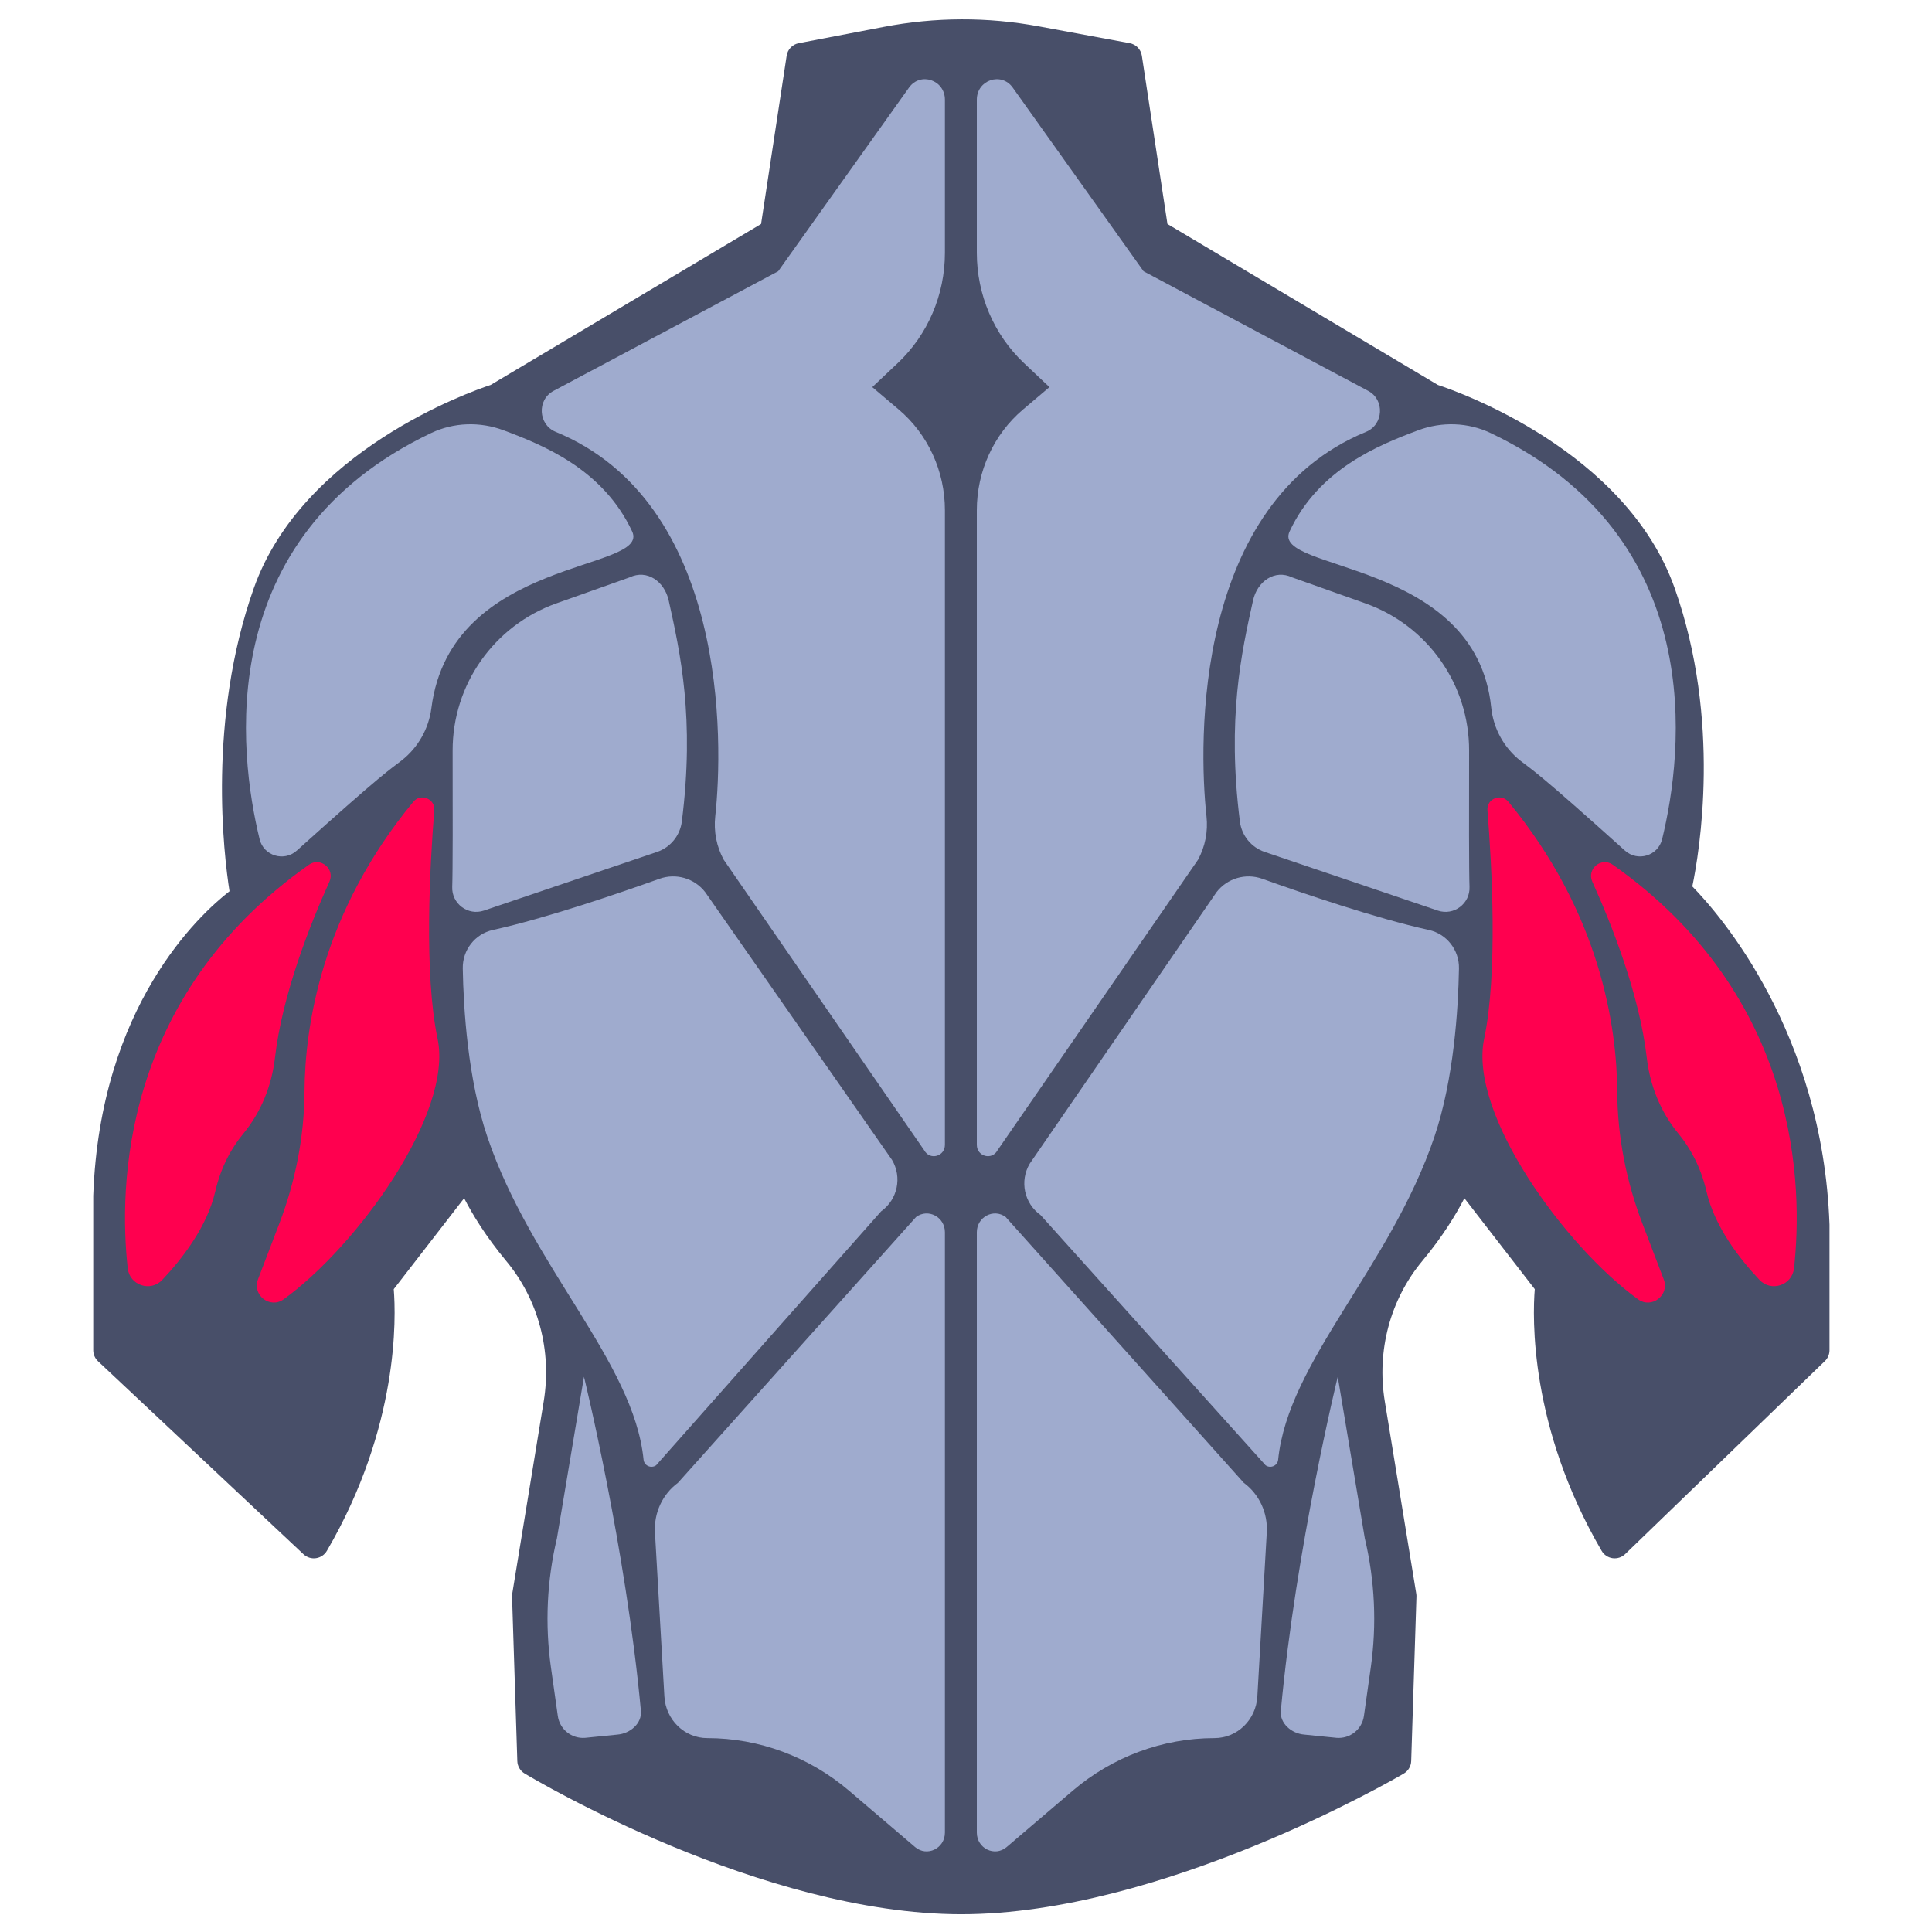
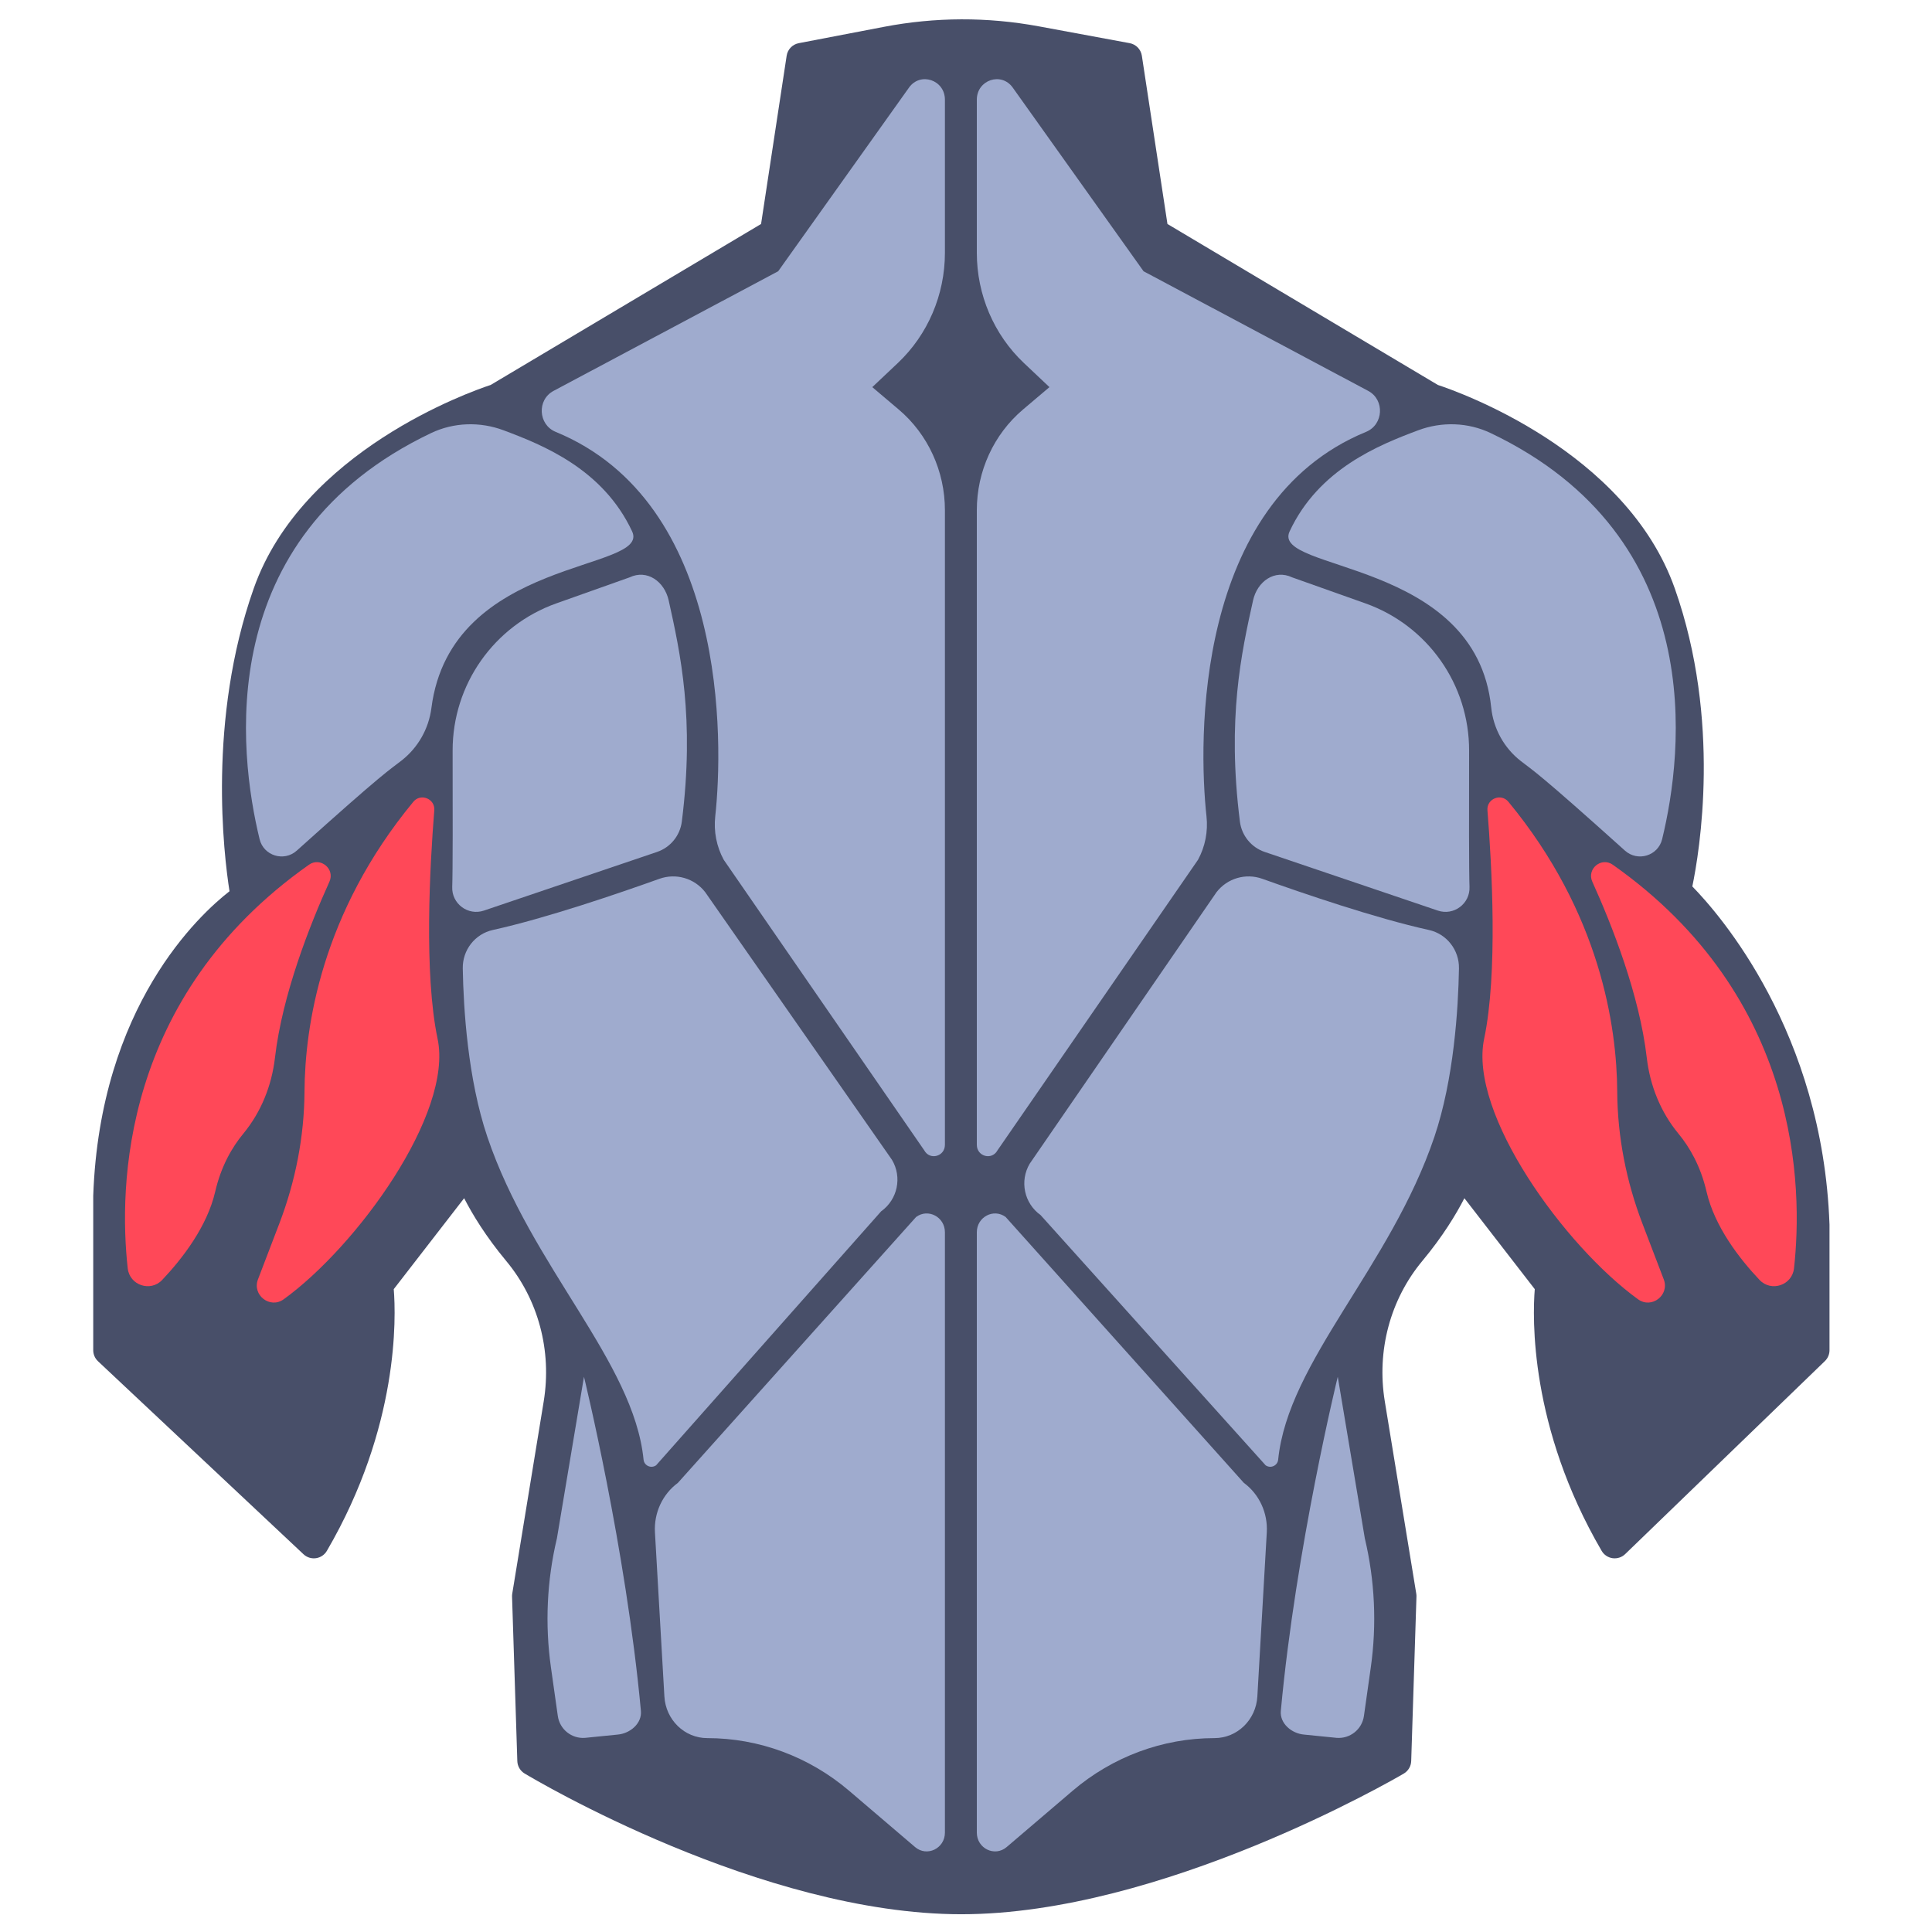
<svg xmlns="http://www.w3.org/2000/svg" id="Layer_2" enable-background="new 0 0 512 512" viewBox="0 0 512 512">
  <g>
    <g>
      <path d="m254.771 507.294c-53.055 0-113.205-35.77-115.739-37.292-1.165-.699-1.895-1.942-1.938-3.301l-1.394-43.587c-.008-.259.009-.519.051-.773l8.339-50.958c2.197-13.428-1.431-26.998-9.952-37.231-5.459-6.555-8.987-12.426-11.137-16.613l-18.654 24.101c.594 7.312 1.471 36.451-17.722 69.353-.614 1.053-1.674 1.768-2.88 1.942-1.201.179-2.425-.208-3.313-1.042l-54.463-51.153c-.805-.757-1.262-1.812-1.262-2.916v-40.857c0-.048.001-.095.003-.143 1.795-50.276 28.202-74.486 36.112-80.635-1.533-9.755-5.849-45.496 6.415-80.234 12.891-36.517 57.436-52.173 62.786-53.936l71.668-42.661 6.781-44.589c.254-1.675 1.537-3.008 3.201-3.327l22.57-4.328c13.612-2.609 27.427-2.655 41.055-.133l24.079 4.456c1.676.311 2.971 1.647 3.227 3.332l6.782 44.589 71.667 42.661c5.346 1.761 49.896 17.417 62.786 53.936 12.374 35.051 6.543 69.822 4.645 78.962 7.206 7.366 34.528 38.557 36.35 89.554.002.047.003.095.003.143v33.211c0 1.085-.44 2.123-1.221 2.876l-52.929 51.152c-.882.854-2.106 1.25-3.326 1.087-1.217-.169-2.289-.887-2.908-1.947-19.192-32.901-18.316-62.04-17.723-69.353l-18.653-24.101c-2.149 4.188-5.678 10.059-11.136 16.613-8.523 10.233-12.151 23.803-9.954 37.231l8.339 50.958c.042.255.059.515.051.773l-1.394 43.587c-.044 1.373-.79 2.628-1.976 3.323-2.596 1.522-64.204 37.27-117.236 37.27z" fill="#484f69" />
    </g>
    <g>
      <path d="m250.413 26.421v40.573c0 11.104-4.525 21.699-12.471 29.202l-6.777 6.398 7.004 5.929c7.752 6.562 12.244 16.354 12.244 26.69v168.175c0 3.098-3.995 4.176-5.469 1.476l-53.144-77.005c-1.911-3.499-2.69-7.526-2.253-11.515 2.17-19.774 3.316-83.149-42.294-101.898-4.63-1.903-4.992-8.496-.563-10.854l59.534-31.704 34.672-48.678c3.012-4.229 9.517-2.034 9.517 3.211z" fill="#9fabce" />
    </g>
    <g>
      <path d="m114.216 114.779c6.027-2.874 12.982-3.088 19.236-.746 10.423 3.903 26.356 10.267 34.07 26.796 5.011 10.738-48.043 6.593-53.194 46.803-.703 5.487-3.54 10.492-7.894 13.904-3.472 2.721-4.255 2.722-27.78 23.883-3.378 3.039-8.786 1.387-9.859-3.029-5.539-22.785-12.627-79.931 45.421-107.611z" fill="#9fabce" />
    </g>
    <g>
      <path d="m119.951 198.948c-.044-17.535 10.978-33.187 27.502-39.054l19.393-6.886c4.644-2.211 9.247 1.088 10.362 6.109 3.087 13.9 6.93 31.297 3.483 58.609-.469 3.714-3.018 6.843-6.564 8.045l-45.876 15.542c-4.232 1.434-8.585-1.819-8.406-6.284.149-3.725.146-20.475.106-36.081z" fill="#9fabce" />
    </g>
    <g>
      <path d="m130.617 246.451c-4.748 1.043-8.065 5.325-7.979 10.186.19 10.723 1.34 29.321 6.515 44.641 11.65 34.484 38.777 59.506 41.401 85.549.162 1.606 2.013 2.425 3.328 1.488l59.628-67.301c4.358-3.105 5.61-9.032 2.88-13.634l-49.51-70.957c-2.853-3.676-7.737-5.103-12.118-3.535-10.47 3.75-30.039 10.465-44.145 13.563z" fill="#9fabce" />
    </g>
-     <path d="m87.304 233.651c-5.229 11.56-12.506 29.993-14.433 46.643-.855 7.391-3.67 14.42-8.408 20.156-2.914 3.527-5.86 8.533-7.432 15.346-2.143 9.287-8.72 17.768-14.045 23.396-3.105 3.282-8.639 1.423-9.137-3.067-2.361-21.294-1.819-71.847 48.037-106.97 3.026-2.132 6.944 1.123 5.418 4.496z" fill="#ff004f" />
-     <path d="m109.536 212.481c1.953-2.366 5.8-.806 5.555 2.252-1.183 14.768-2.758 43.298.873 60.546 4.187 19.889-21.446 55.068-40.784 69.046-3.613 2.612-8.409-1.107-6.816-5.272l5.66-14.799c4.268-11.161 6.601-22.989 6.672-34.938.101-17.255 4.463-47.31 28.84-76.835z" fill="#ff004f" />
+     <path d="m87.304 233.651c-5.229 11.56-12.506 29.993-14.433 46.643-.855 7.391-3.67 14.42-8.408 20.156-2.914 3.527-5.86 8.533-7.432 15.346-2.143 9.287-8.72 17.768-14.045 23.396-3.105 3.282-8.639 1.423-9.137-3.067-2.361-21.294-1.819-71.847 48.037-106.97 3.026-2.132 6.944 1.123 5.418 4.496z" fill="#FF4858" />
+     <path d="m109.536 212.481c1.953-2.366 5.8-.806 5.555 2.252-1.183 14.768-2.758 43.298.873 60.546 4.187 19.889-21.446 55.068-40.784 69.046-3.613 2.612-8.409-1.107-6.816-5.272l5.66-14.799c4.268-11.161 6.601-22.989 6.672-34.938.101-17.255 4.463-47.31 28.84-76.835z" fill="#FF4858" />
    <g>
      <path d="m250.413 326.56v159.099c0 4.211-4.761 6.518-7.908 3.832l-17.475-14.912c-10.574-9.023-23.873-13.961-37.601-13.961-6.023 0-11.003-4.836-11.359-11.032l-2.501-43.492c-.297-5.161 2-10.117 6.082-13.123l63.126-70.459c3.196-2.354 7.636 0 7.636 4.048z" fill="#9fabce" />
    </g>
    <g>
      <path d="m154.76 364.861s11.093 45.266 15.087 88.54c.308 3.334-2.865 6.013-6.203 6.285l-8.569.861c-3.57.291-6.749-2.251-7.25-5.797l-1.822-12.884c-1.613-11.401-1.074-23.003 1.588-34.205z" fill="#9fabce" />
    </g>
    <g>
      <path d="m258.867 26.421v40.573c0 11.104 4.525 21.699 12.471 29.202l6.777 6.398-7.004 5.929c-7.752 6.562-12.244 16.354-12.244 26.69v168.175c0 3.098 3.995 4.176 5.469 1.476l53.144-77.005c1.911-3.499 2.69-7.526 2.253-11.515-2.17-19.774-3.316-83.149 42.294-101.898 4.63-1.903 4.992-8.496.564-10.854l-59.534-31.704-34.673-48.678c-3.012-4.229-9.517-2.034-9.517 3.211z" fill="#9fabce" />
    </g>
    <g>
      <path d="m395.064 114.779c-6.027-2.874-12.982-3.088-19.236-.746-10.423 3.903-26.356 10.267-34.07 26.796-5.001 10.716 49.38 7.184 53.425 46.654.575 5.606 3.404 10.745 7.853 14.203 3.317 2.578 4.502 2.967 27.589 23.733 3.378 3.039 8.786 1.387 9.859-3.029 5.54-22.785 12.628-79.931-45.42-107.611z" fill="#9fabce" />
    </g>
    <g>
      <path d="m389.328 198.948c.044-17.535-10.978-33.187-27.502-39.054l-19.393-6.886c-4.643-2.211-9.247 1.088-10.362 6.109-3.087 13.9-6.93 31.297-3.483 58.609.469 3.714 3.018 6.843 6.564 8.045l45.876 15.542c4.232 1.434 8.585-1.819 8.406-6.284-.149-3.725-.145-20.475-.106-36.081z" fill="#9fabce" />
    </g>
    <g>
      <path d="m378.663 246.451c4.748 1.043 8.065 5.325 7.979 10.186-.19 10.723-1.34 29.321-6.515 44.641-11.65 34.484-38.777 59.506-41.401 85.549-.162 1.606-2.013 2.425-3.328 1.488l-59.628-66.301c-4.358-3.105-5.61-9.032-2.88-13.634l49.51-71.957c2.853-3.676 7.737-5.103 12.118-3.535 10.47 3.75 30.039 10.465 44.145 13.563z" fill="#9fabce" />
    </g>
-     <path d="m421.976 233.651c5.229 11.56 12.506 29.993 14.433 46.643.855 7.391 3.67 14.42 8.408 20.156 2.914 3.527 5.86 8.533 7.432 15.346 2.143 9.287 8.72 17.768 14.045 23.396 3.105 3.282 8.639 1.423 9.137-3.067 2.361-21.294 1.819-71.847-48.037-106.97-3.027-2.132-6.944 1.123-5.418 4.496z" fill="#ff004f" />
-     <path d="m399.743 212.481c-1.953-2.366-5.8-.806-5.555 2.252 1.183 14.768 2.758 43.298-.873 60.546-4.187 19.889 21.446 55.068 40.784 69.046 3.613 2.612 8.409-1.107 6.816-5.272l-5.66-14.799c-4.268-11.161-6.601-22.989-6.672-34.938-.1-17.255-4.462-47.31-28.84-76.835z" fill="#ff004f" />
+     <path d="m421.976 233.651c5.229 11.56 12.506 29.993 14.433 46.643.855 7.391 3.67 14.42 8.408 20.156 2.914 3.527 5.86 8.533 7.432 15.346 2.143 9.287 8.72 17.768 14.045 23.396 3.105 3.282 8.639 1.423 9.137-3.067 2.361-21.294 1.819-71.847-48.037-106.97-3.027-2.132-6.944 1.123-5.418 4.496z" fill="#FF4858" />
+     <path d="m399.743 212.481c-1.953-2.366-5.8-.806-5.555 2.252 1.183 14.768 2.758 43.298-.873 60.546-4.187 19.889 21.446 55.068 40.784 69.046 3.613 2.612 8.409-1.107 6.816-5.272l-5.66-14.799c-4.268-11.161-6.601-22.989-6.672-34.938-.1-17.255-4.462-47.31-28.84-76.835z" fill="#FF4858" />
    <g>
      <path d="m258.867 326.56v159.099c0 4.211 4.761 6.518 7.908 3.832l17.475-14.912c10.574-9.023 23.872-13.961 37.602-13.961 6.023 0 11.003-4.836 11.359-11.032l2.501-43.492c.297-5.161-2-10.117-6.082-13.123l-63.126-70.459c-3.197-2.354-7.637 0-7.637 4.048z" fill="#9fabce" />
    </g>
    <g>
      <path d="m354.52 364.861s-11.093 45.266-15.087 88.54c-.308 3.334 2.865 6.013 6.203 6.285l8.569.861c3.57.291 6.749-2.251 7.25-5.797l1.822-12.884c1.613-11.401 1.074-23.003-1.588-34.205z" fill="#9fabce" />
    </g>
  </g>
</svg>
